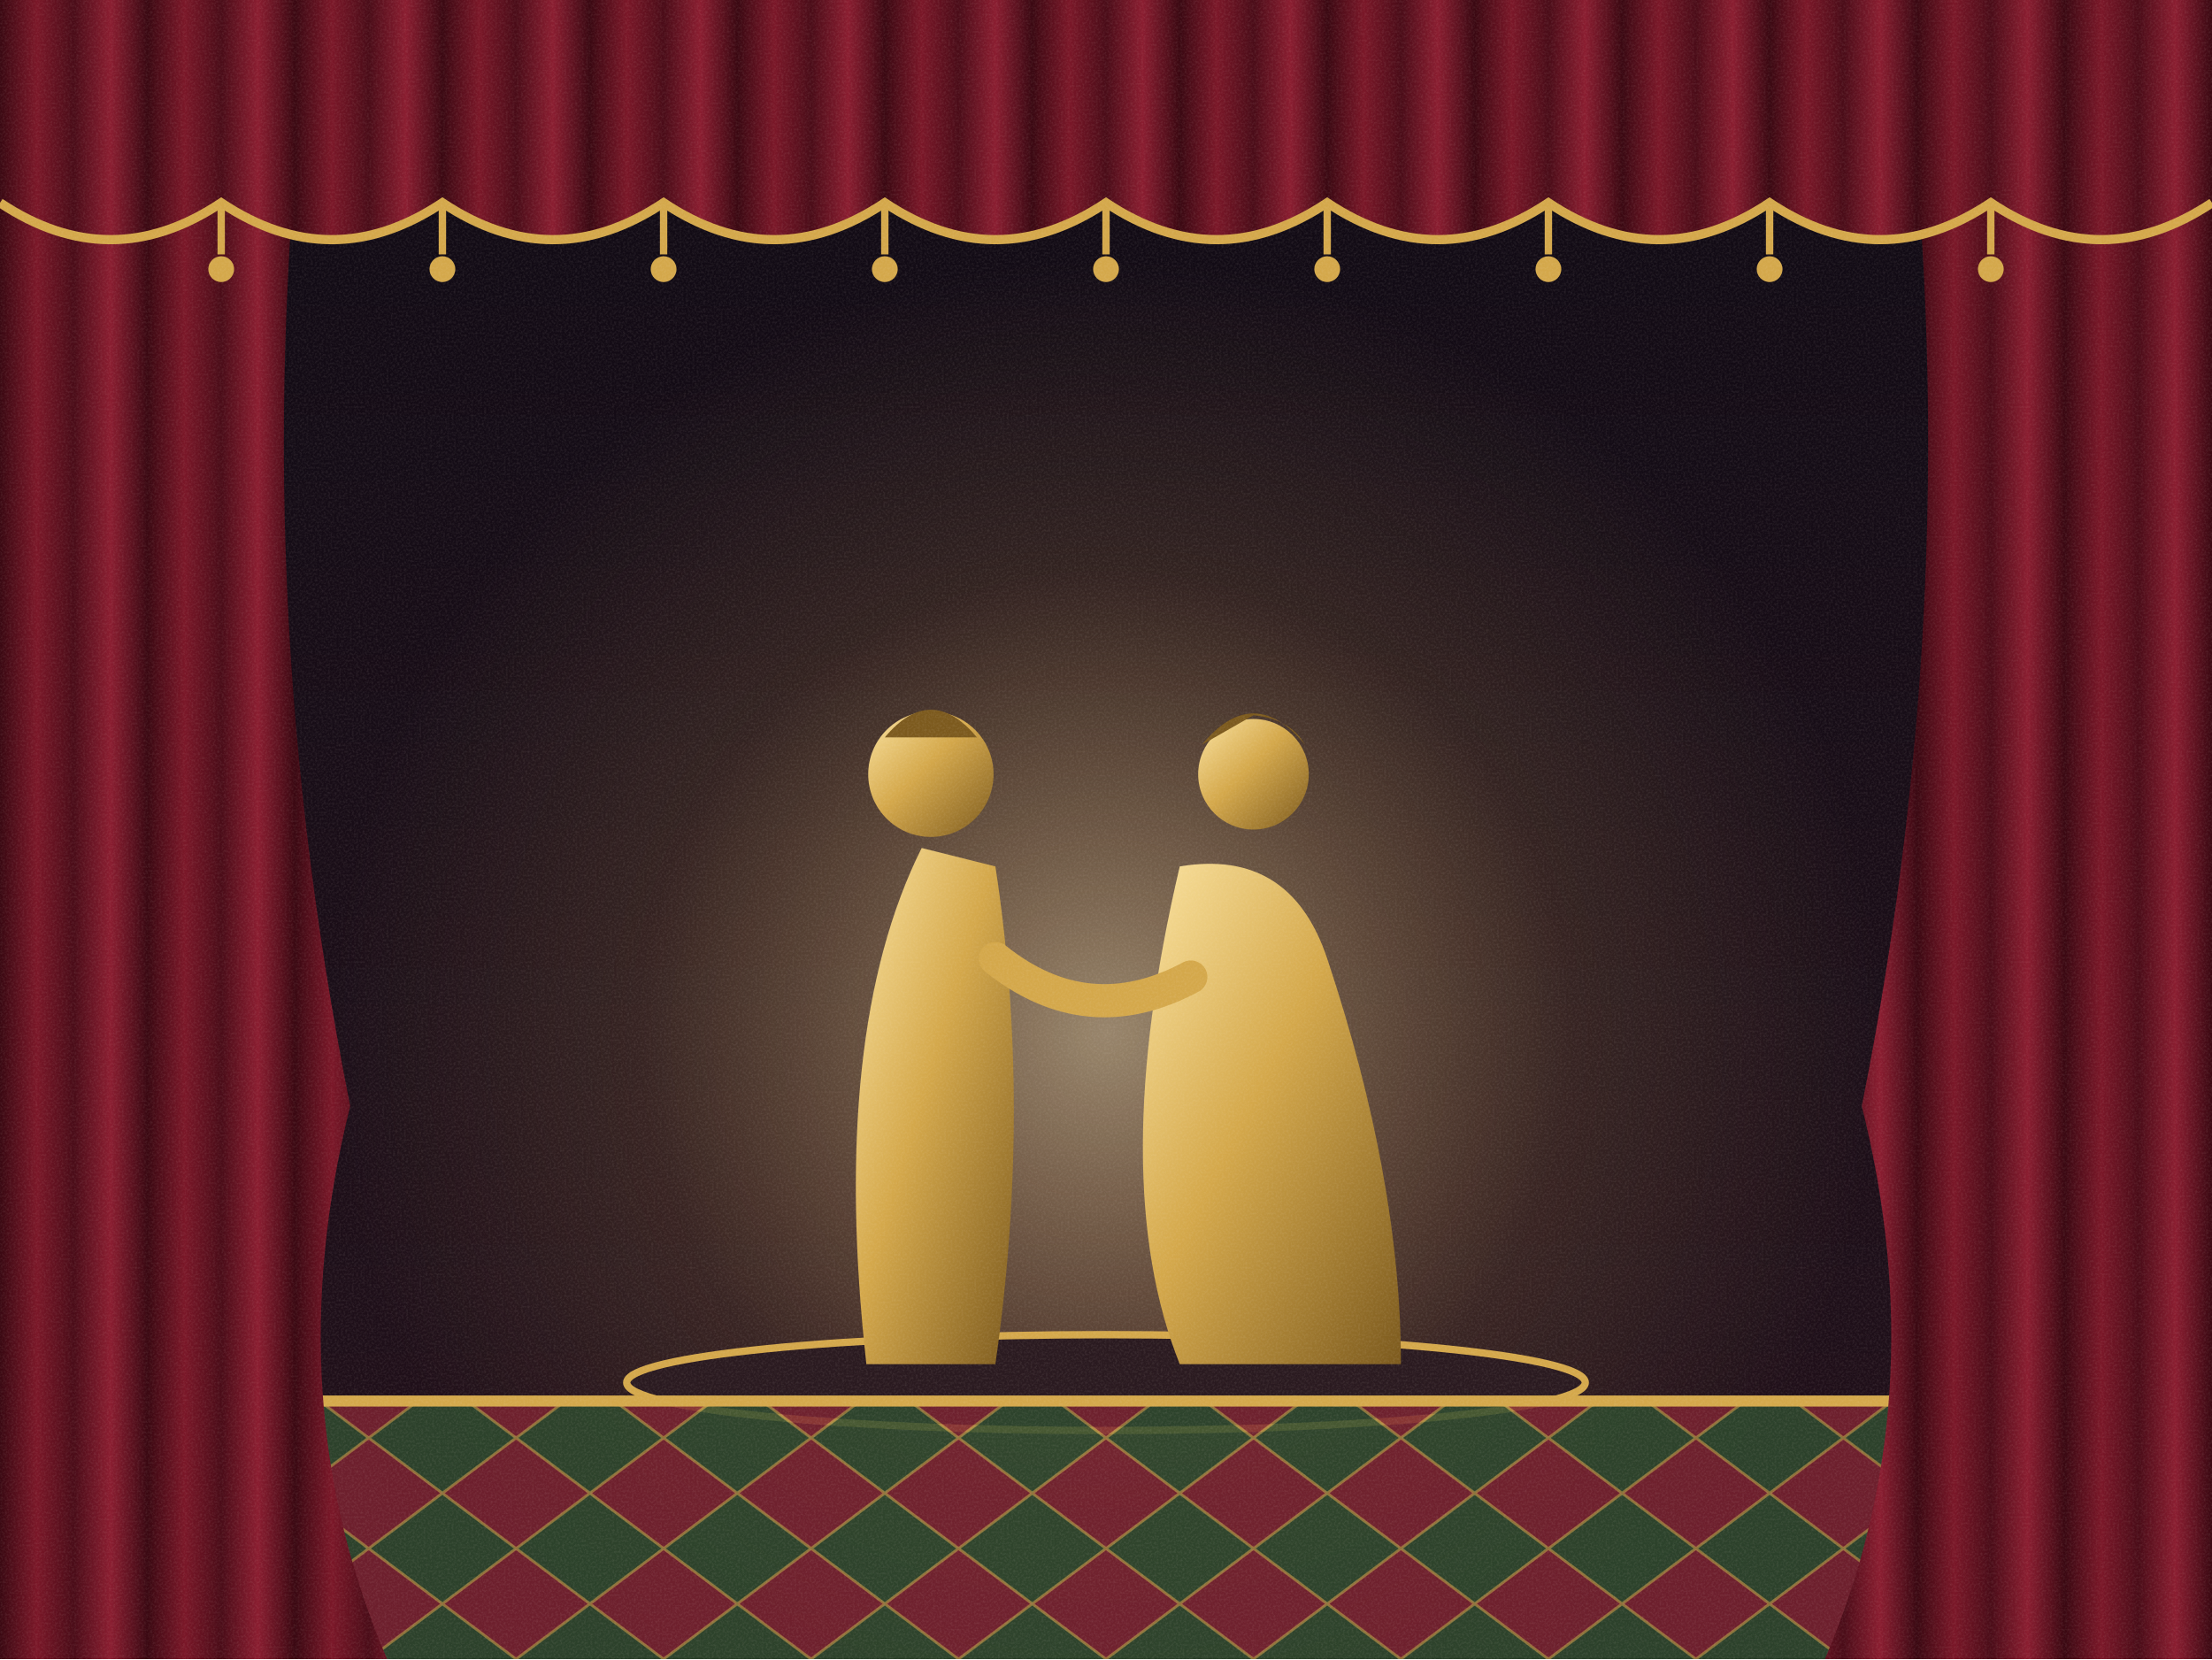
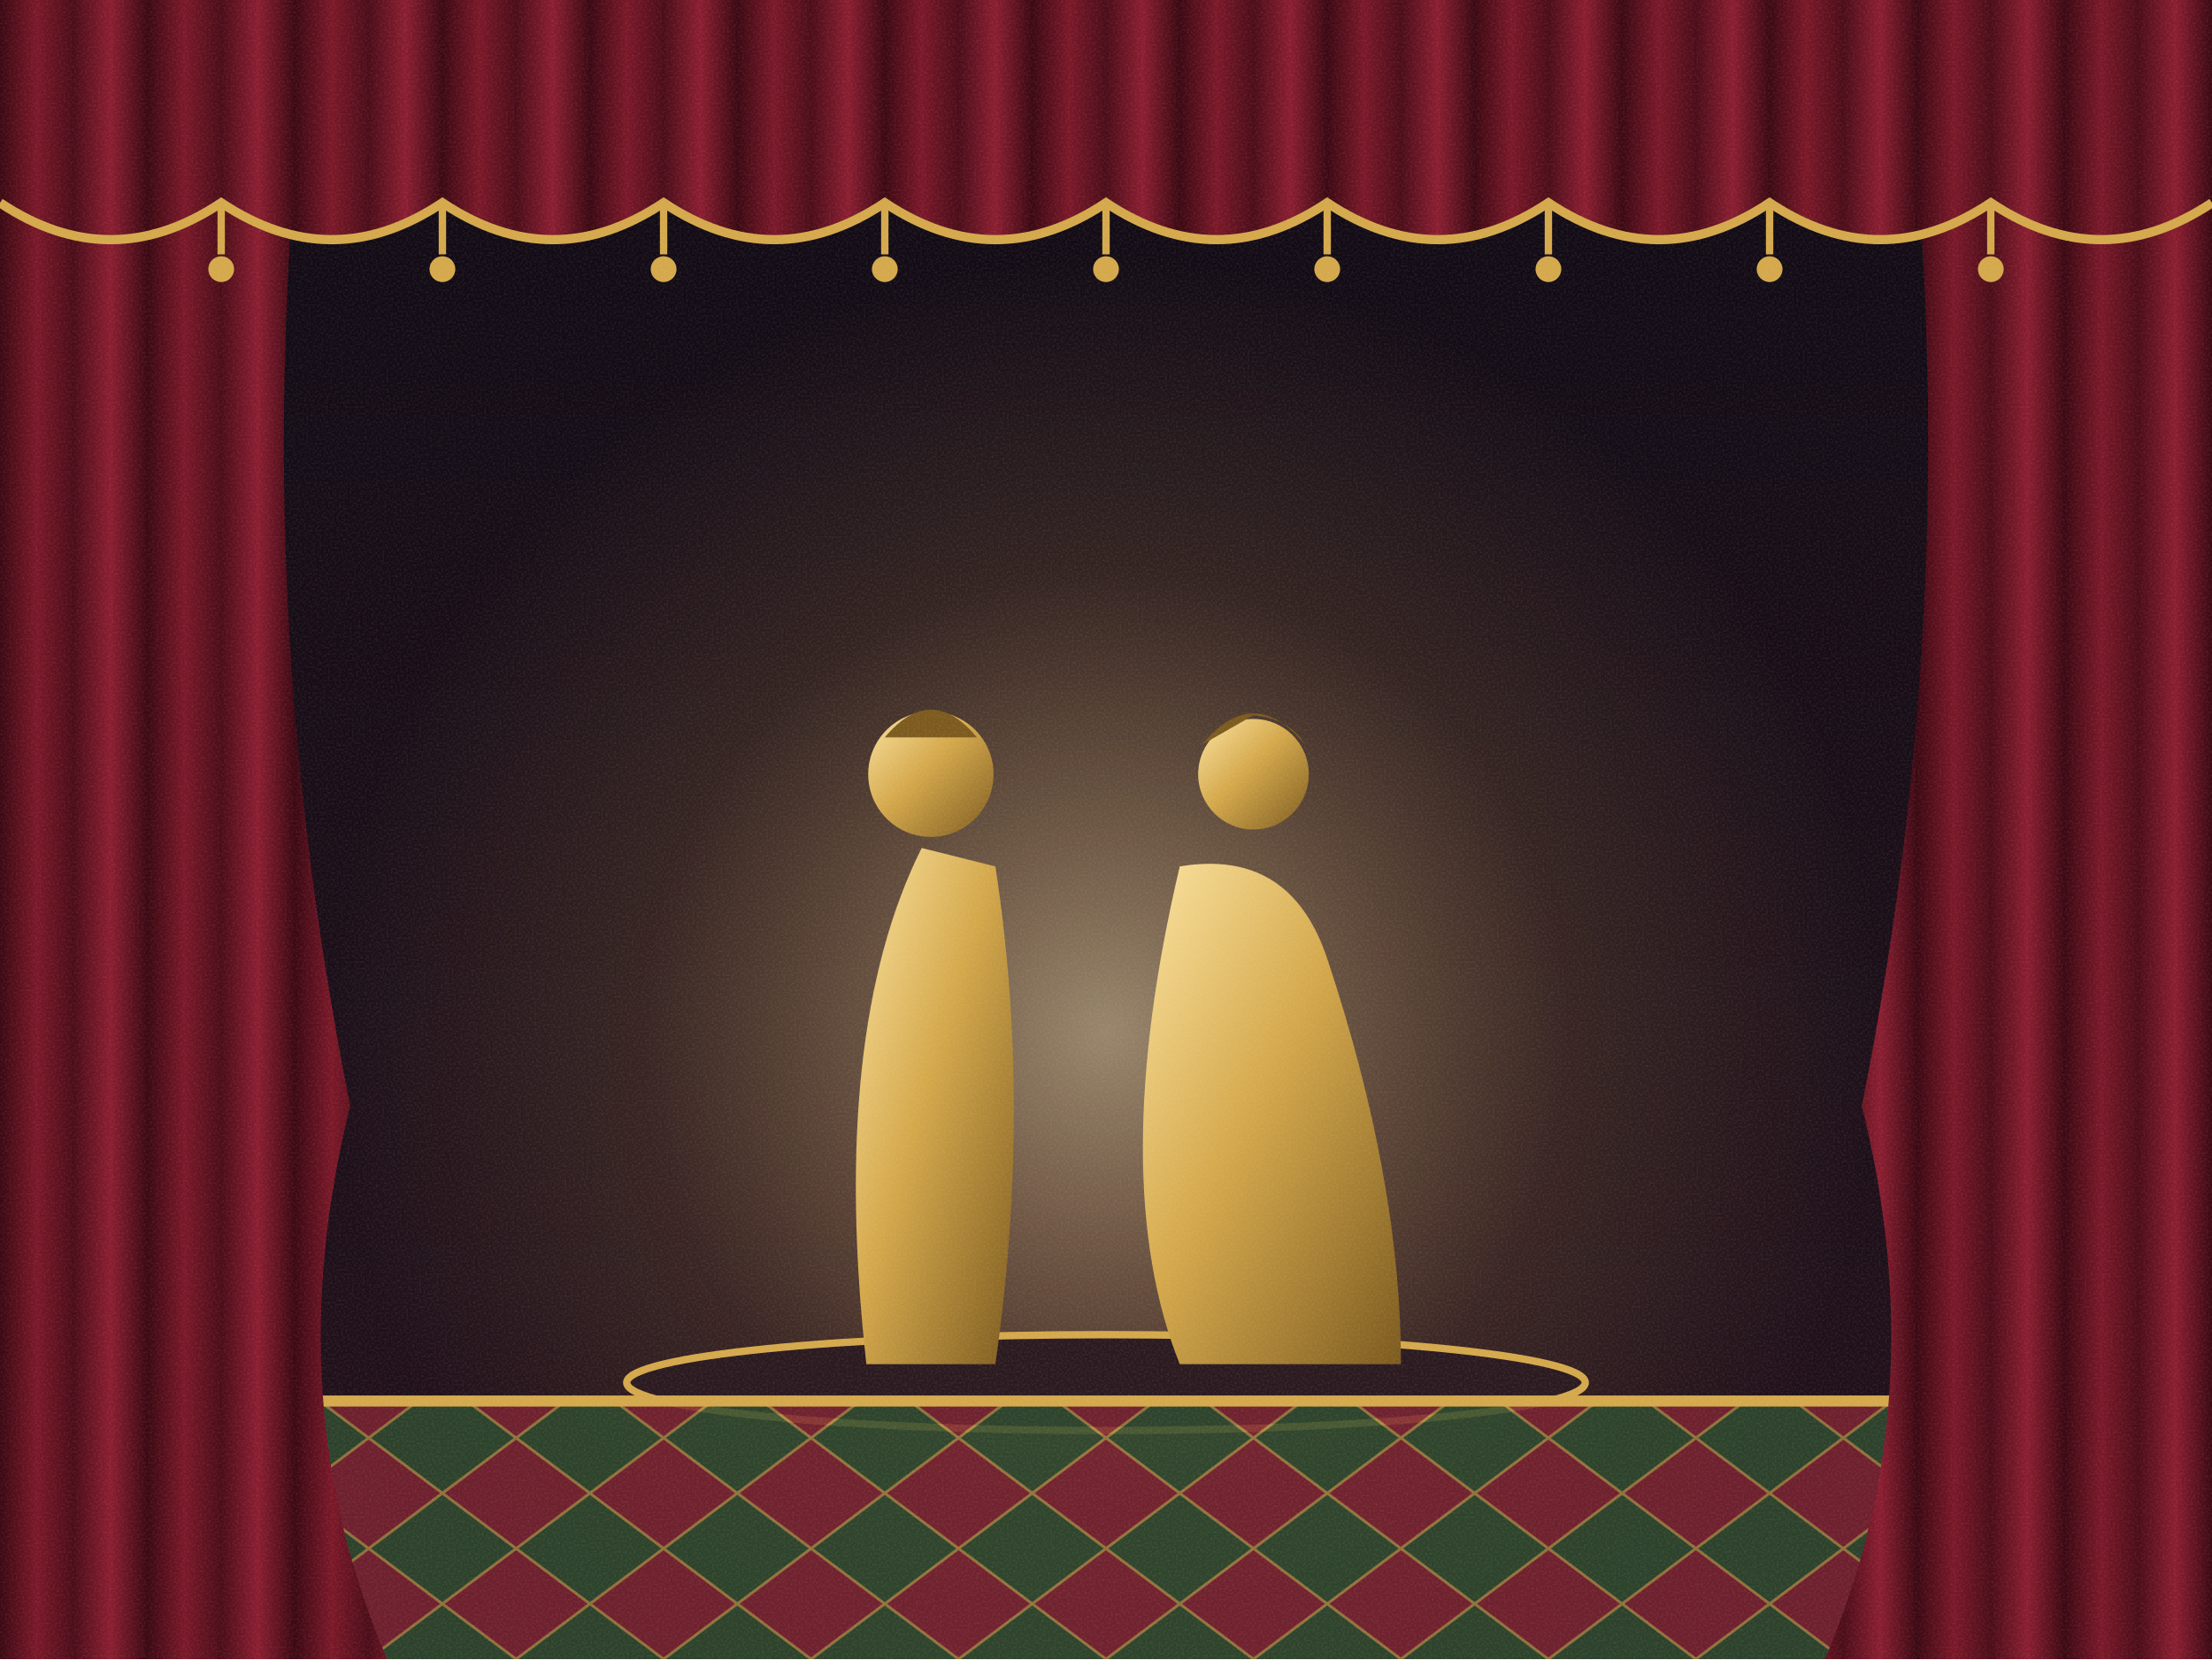
<svg xmlns="http://www.w3.org/2000/svg" viewBox="0 0 1200 900" width="1200" height="900" role="img" aria-labelledby="t d">
  <defs>
    <linearGradient id="velvet" x1="0" y1="0" x2="1" y2="0">
      <stop offset="0" stop-color="#3A0812" />
      <stop offset=".25" stop-color="#7A1728" />
      <stop offset=".5" stop-color="#4A0C18" />
      <stop offset=".75" stop-color="#8A1D30" />
      <stop offset="1" stop-color="#3A0812" />
    </linearGradient>
    <pattern id="fold" width="80" height="900" patternUnits="userSpaceOnUse">
      <rect width="80" height="900" fill="url(#velvet)" />
    </pattern>
    <linearGradient id="gold" x1="0" y1="0" x2="1" y2="1">
      <stop offset="0" stop-color="#FBE3A0" />
      <stop offset=".45" stop-color="#D4A84B" />
      <stop offset="1" stop-color="#7C5A1E" />
    </linearGradient>
    <radialGradient id="spot" cx="600" cy="560" r="420" gradientUnits="userSpaceOnUse">
      <stop offset="0" stop-color="#FFE7B0" stop-opacity=".55" />
      <stop offset=".6" stop-color="#FFC56E" stop-opacity=".12" />
      <stop offset="1" stop-color="#FFC56E" stop-opacity="0" />
    </radialGradient>
    <linearGradient id="back" x1="0" y1="0" x2="0" y2="1">
      <stop offset="0" stop-color="#0F0A14" />
      <stop offset="1" stop-color="#22101A" />
    </linearGradient>
    <pattern id="harl" width="80" height="60" patternUnits="userSpaceOnUse">
      <path d="M40 0L80 30L40 60L0 30Z" fill="#7A2230" />
      <path d="M0 0L40 0L0 30Z M80 0L40 0L80 30Z M0 60L40 60L0 30Z M80 60L40 60L80 30Z" fill="#2E4A2E" />
      <path d="M40 0L80 30L40 60L0 30Z" fill="none" stroke="#C9A24A" stroke-width="1.5" opacity=".7" />
    </pattern>
    <filter id="grain" x="0" y="0" width="100%" height="100%">
      <feTurbulence type="fractalNoise" baseFrequency=".85" numOctaves="2" seed="5" stitchTiles="stitch" />
      <feColorMatrix values="0 0 0 0 1 0 0 0 0 .9 0 0 0 0 .8 0 0 0 .4 -.16" />
    </filter>
  </defs>
  <rect width="1200" height="900" fill="url(#back)" />
  <rect width="1200" height="900" fill="url(#spot)" />
  <ellipse cx="600" cy="750" rx="260" ry="26" fill="#2A1A20" stroke="#D4A84B" stroke-width="4" />
  <path d="M470 740Q450 560 500 460L540 470Q560 600 540 740Z" fill="url(#gold)" />
  <circle cx="505" cy="420" r="34" fill="url(#gold)" />
  <path d="M480 400Q505 370 530 400" fill="#7C5A1E" />
  <path d="M640 740Q600 640 640 470Q700 460 720 520Q760 640 760 740Z" fill="url(#gold)" />
  <circle cx="680" cy="420" r="30" fill="url(#gold)" />
  <path d="M652 404Q680 370 708 404Q700 390 680 388Z" fill="#7C5A1E" />
-   <path d="M540 520Q590 560 646 530" stroke="#D4A84B" stroke-width="18" stroke-linecap="round" fill="none" />
  <path d="M0 760H1200V900H0Z" fill="url(#harl)" opacity=".85" />
  <path d="M0 760H1200" stroke="#D4A84B" stroke-width="6" />
  <path d="M0 0H170Q130 300 190 600Q150 760 210 900H0Z" fill="url(#fold)" />
  <path d="M1200 0H1030Q1070 300 1010 600Q1050 760 990 900H1200Z" fill="url(#fold)" />
  <path d="M0 0H1200V110Q1140 150 1080 110Q1020 150 960 110Q900 150 840 110Q780 150 720 110Q660 150 600 110Q540 150 480 110Q420 150 360 110Q300 150 240 110Q180 150 120 110Q60 150 0 110V0Z" fill="url(#fold)" />
  <path d="M0 110Q60 150 120 110Q180 150 240 110Q300 150 360 110Q420 150 480 110Q540 150 600 110Q660 150 720 110Q780 150 840 110Q900 150 960 110Q1020 150 1080 110Q1140 150 1200 110" fill="none" stroke="#D4A84B" stroke-width="5" />
  <path d="M120 112v26" stroke="#D4A84B" stroke-width="4" />
  <circle cx="120" cy="146" r="7" fill="#D4A84B" />
  <path d="M240 112v26" stroke="#D4A84B" stroke-width="4" />
  <circle cx="240" cy="146" r="7" fill="#D4A84B" />
  <path d="M360 112v26" stroke="#D4A84B" stroke-width="4" />
  <circle cx="360" cy="146" r="7" fill="#D4A84B" />
  <path d="M480 112v26" stroke="#D4A84B" stroke-width="4" />
  <circle cx="480" cy="146" r="7" fill="#D4A84B" />
  <path d="M600 112v26" stroke="#D4A84B" stroke-width="4" />
  <circle cx="600" cy="146" r="7" fill="#D4A84B" />
  <path d="M720 112v26" stroke="#D4A84B" stroke-width="4" />
  <circle cx="720" cy="146" r="7" fill="#D4A84B" />
  <path d="M840 112v26" stroke="#D4A84B" stroke-width="4" />
  <circle cx="840" cy="146" r="7" fill="#D4A84B" />
  <path d="M960 112v26" stroke="#D4A84B" stroke-width="4" />
  <circle cx="960" cy="146" r="7" fill="#D4A84B" />
  <path d="M1080 112v26" stroke="#D4A84B" stroke-width="4" />
  <circle cx="1080" cy="146" r="7" fill="#D4A84B" />
  <rect width="1200" height="900" filter="url(#grain)" opacity=".45" />
</svg>
